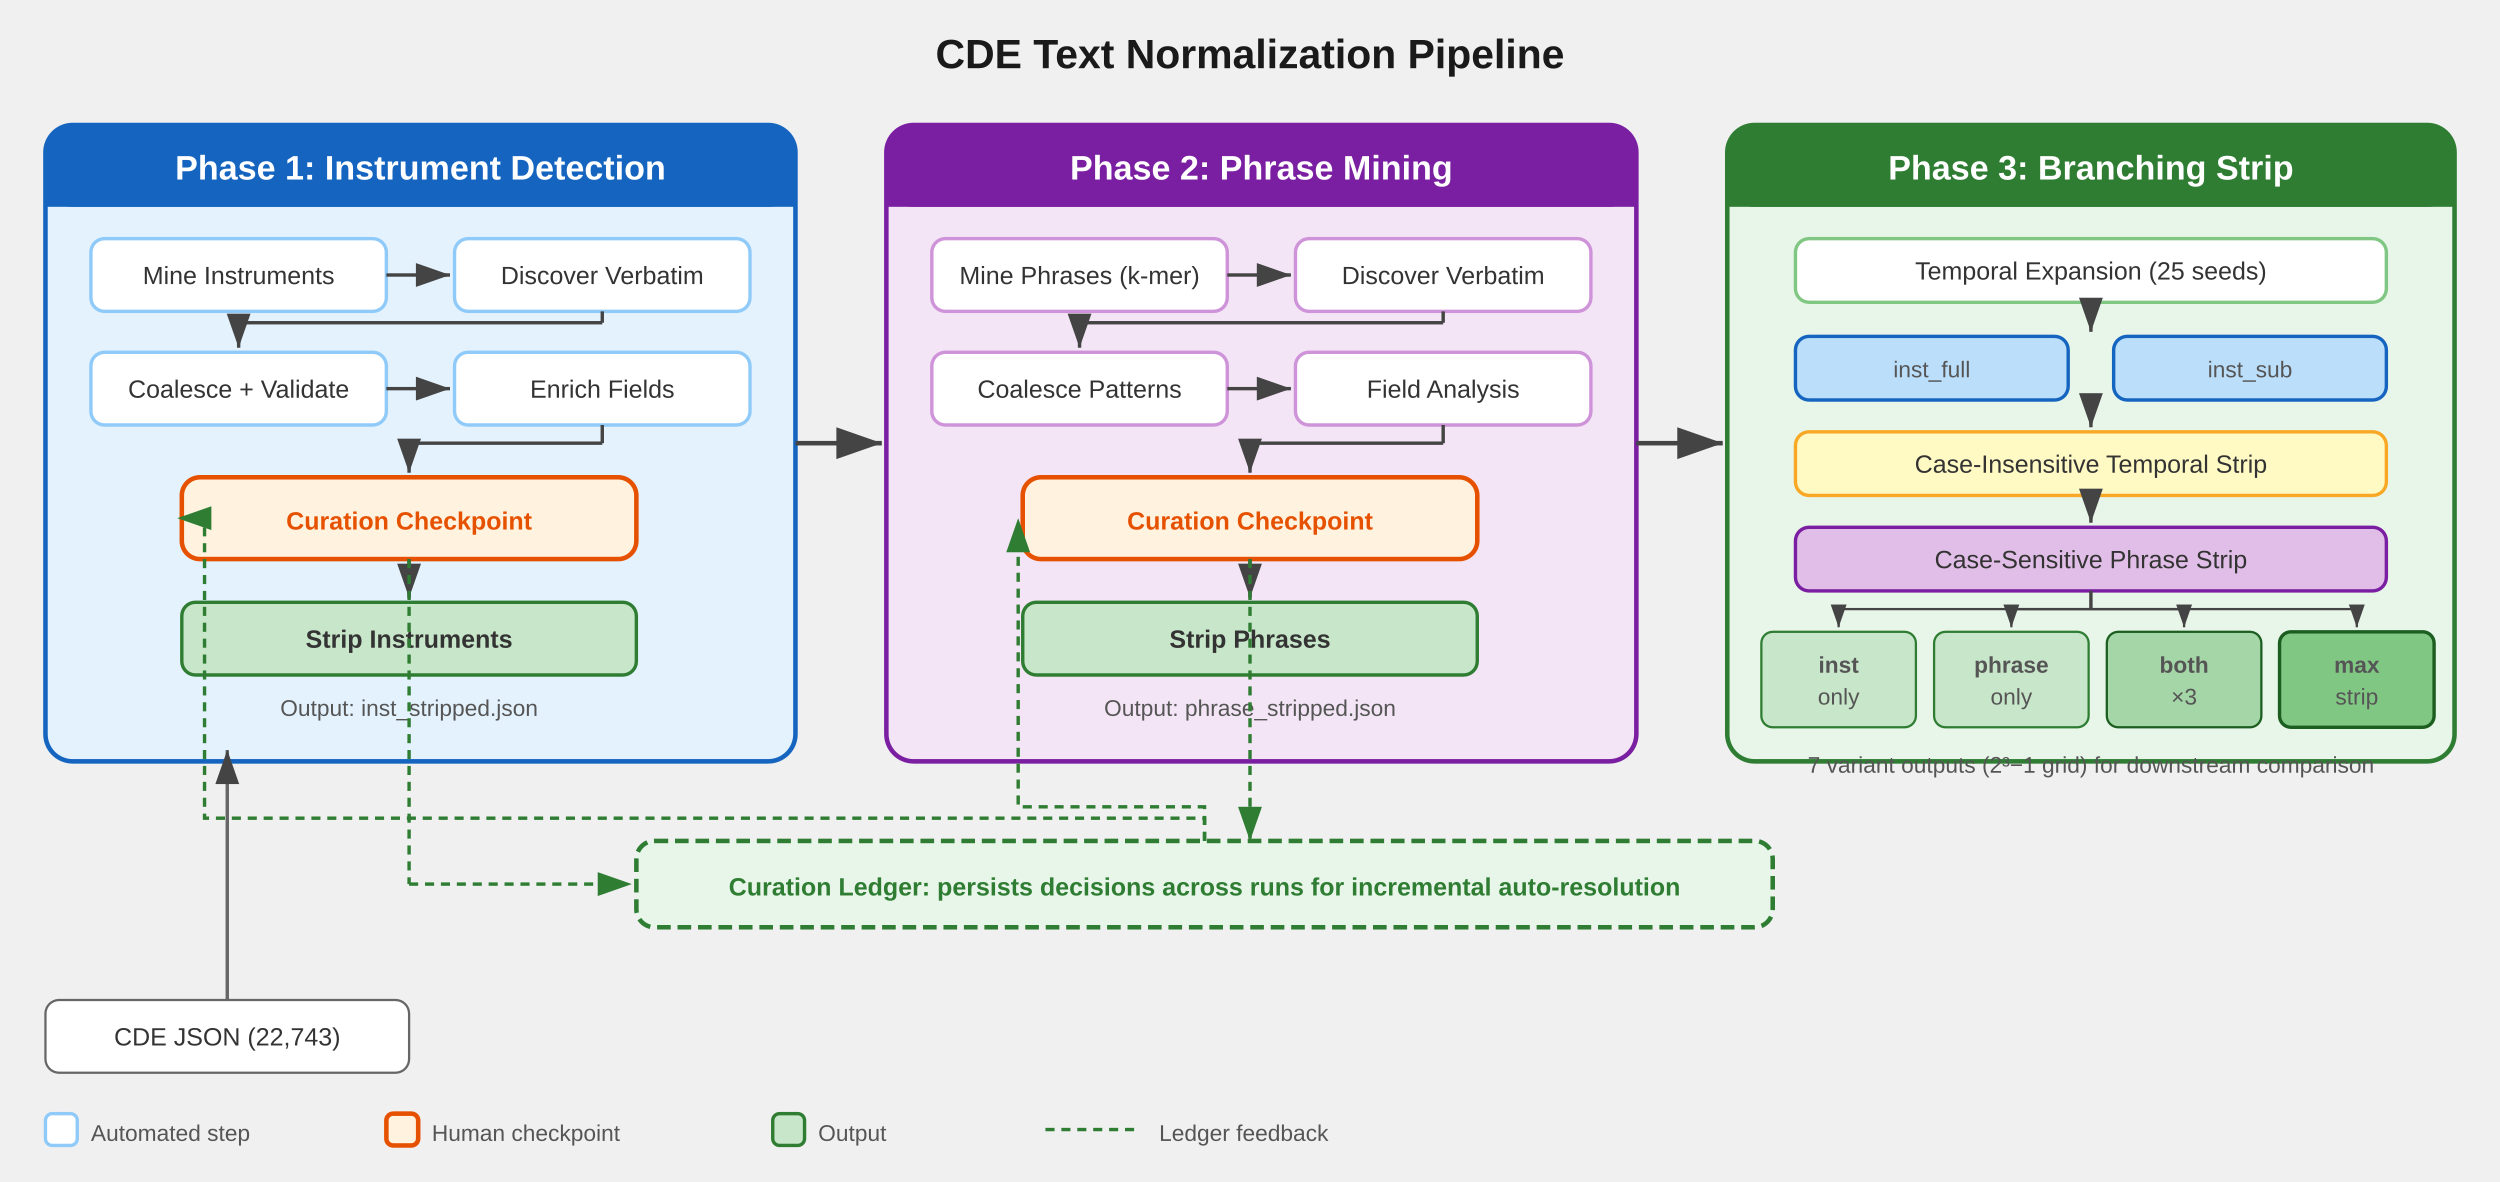
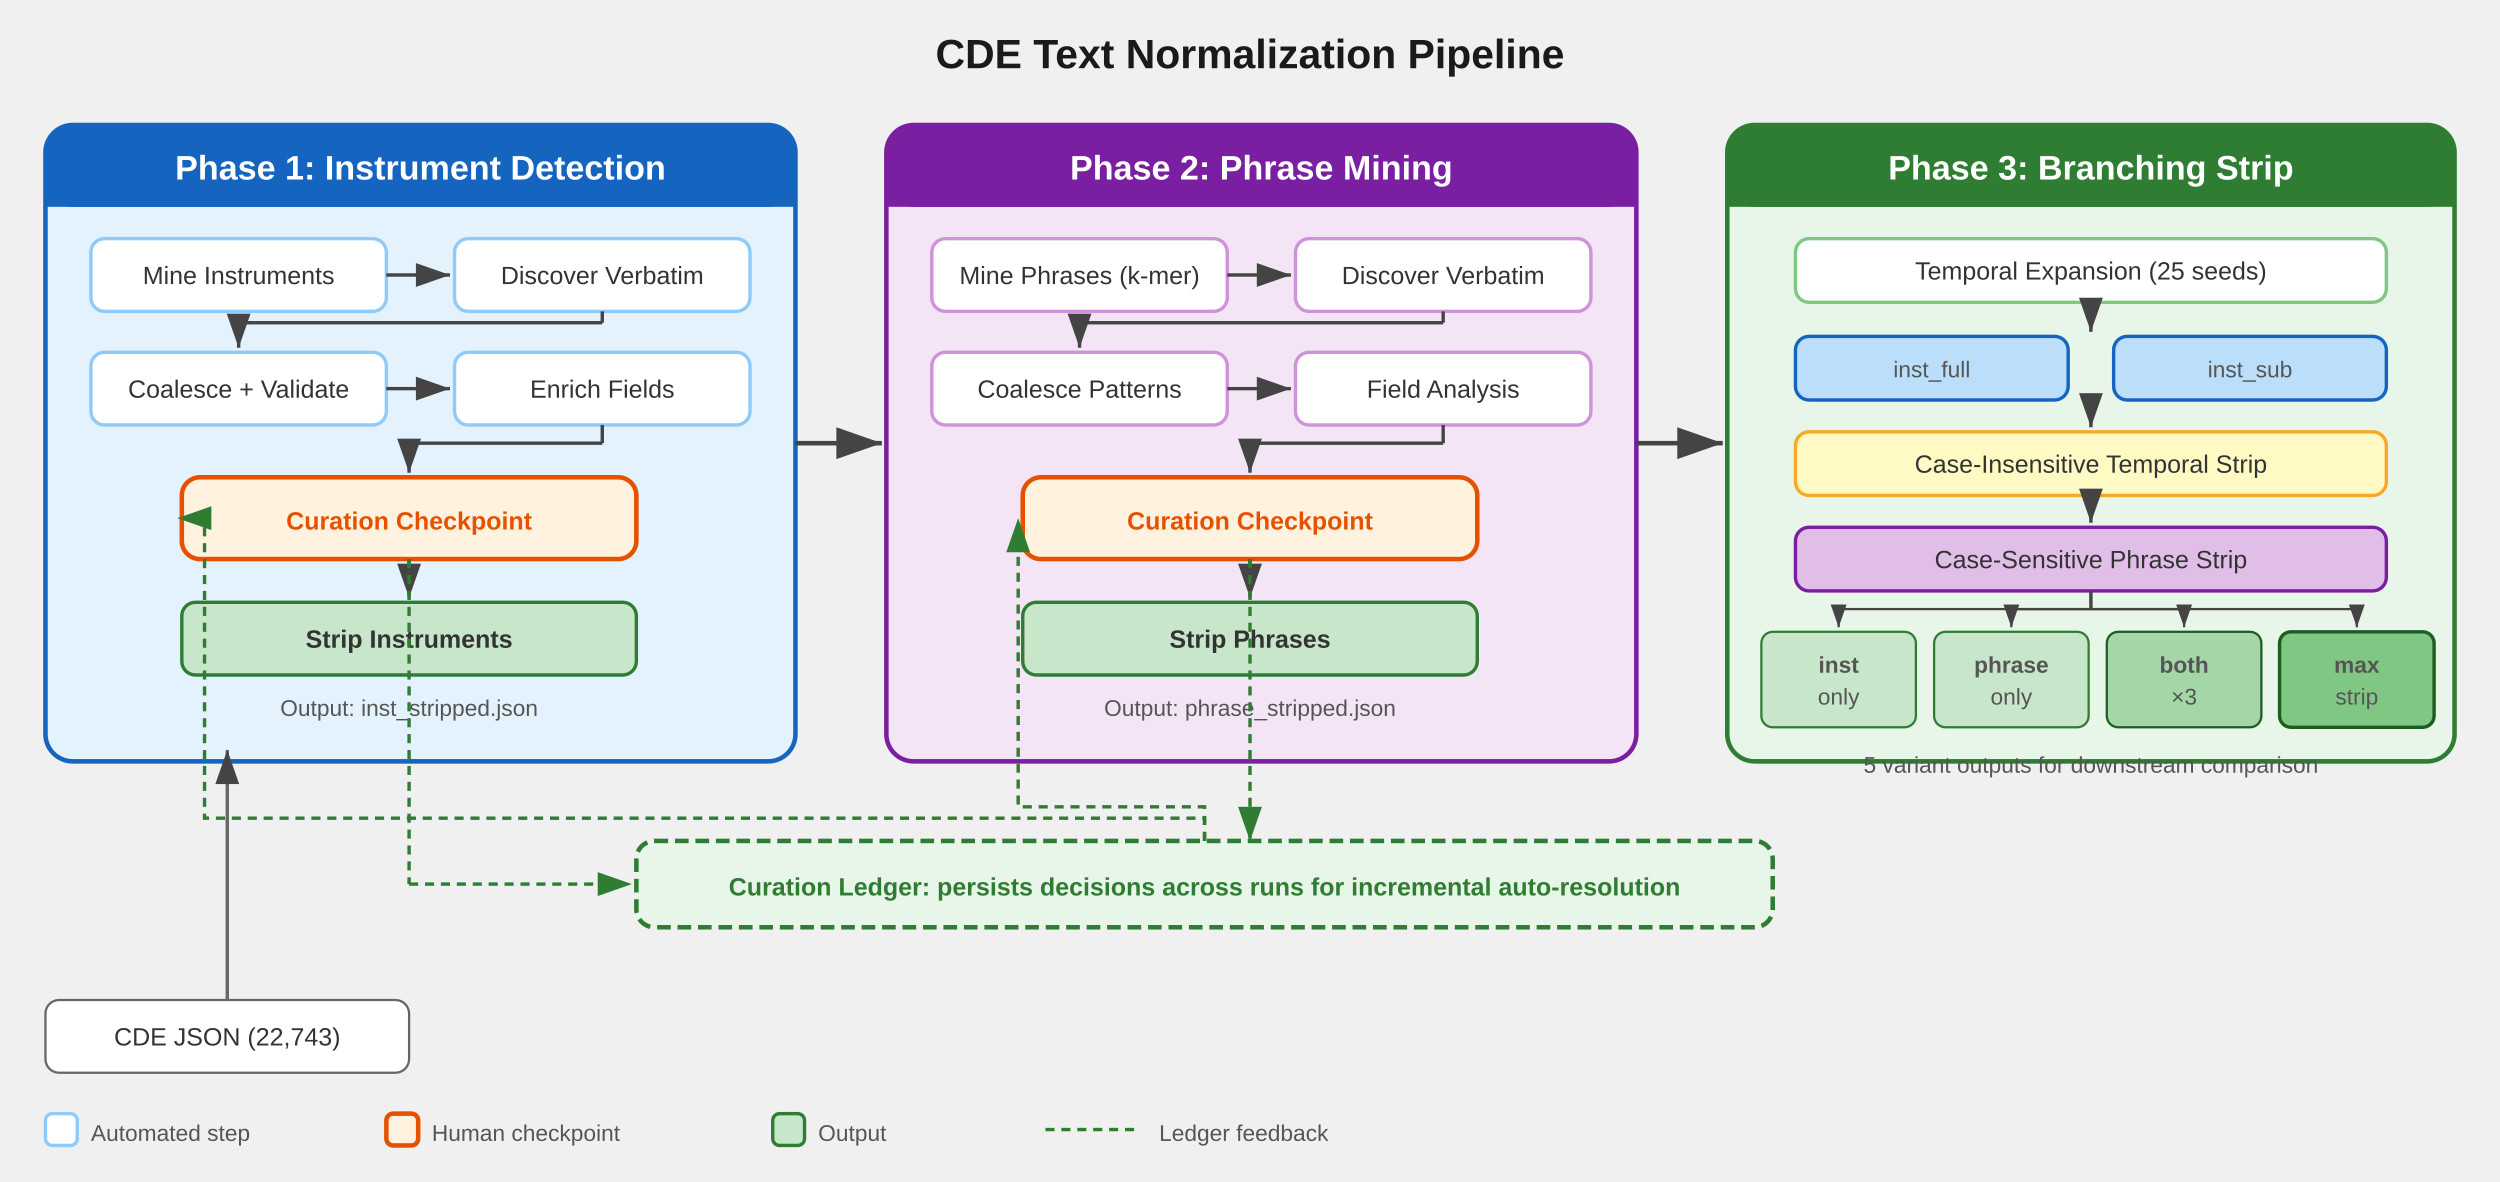
<svg xmlns="http://www.w3.org/2000/svg" viewBox="0 0 1100 520" width="1100" height="520">
  <defs>
    <marker id="arrow" markerWidth="10" markerHeight="7" refX="10" refY="3.5" orient="auto">
      <polygon points="0 0, 10 3.5, 0 7" fill="#444" />
    </marker>
    <marker id="arrow-green" markerWidth="10" markerHeight="7" refX="10" refY="3.5" orient="auto">
      <polygon points="0 0, 10 3.5, 0 7" fill="#2e7d32" />
    </marker>
    <style>
      text { font-family: 'Segoe UI', 'Helvetica Neue', Arial, sans-serif; }
      .title { font-size: 18px; font-weight: 700; fill: #1a1a1a; }
      .phase-label { font-size: 15px; font-weight: 600; fill: #fff; }
      .step-label { font-size: 11px; fill: #333; }
      .step-label-sm { font-size: 10px; fill: #555; }
      .note { font-size: 10px; fill: #666; font-style: italic; }
      .ledger-label { font-size: 11px; fill: #2e7d32; font-weight: 600; }
    </style>
  </defs>
  <text x="550" y="30" text-anchor="middle" class="title">CDE Text Normalization Pipeline</text>
  <rect x="20" y="55" width="330" height="280" rx="12" fill="#e3f2fd" stroke="#1565c0" stroke-width="2" />
  <rect x="20" y="55" width="330" height="36" rx="12" fill="#1565c0" />
  <rect x="20" y="73" width="330" height="18" fill="#1565c0" />
  <text x="185" y="79" text-anchor="middle" class="phase-label">Phase 1: Instrument Detection</text>
  <rect x="40" y="105" width="130" height="32" rx="6" fill="#fff" stroke="#90caf9" stroke-width="1.5" />
  <text x="105" y="125" text-anchor="middle" class="step-label">Mine Instruments</text>
  <rect x="200" y="105" width="130" height="32" rx="6" fill="#fff" stroke="#90caf9" stroke-width="1.5" />
  <text x="265" y="125" text-anchor="middle" class="step-label">Discover Verbatim</text>
  <line x1="170" y1="121" x2="198" y2="121" stroke="#444" stroke-width="1.5" marker-end="url(#arrow)" />
  <rect x="40" y="155" width="130" height="32" rx="6" fill="#fff" stroke="#90caf9" stroke-width="1.5" />
  <text x="105" y="175" text-anchor="middle" class="step-label">Coalesce + Validate</text>
  <line x1="265" y1="137" x2="265" y2="142" stroke="#444" stroke-width="1.5" />
  <line x1="265" y1="142" x2="105" y2="142" stroke="#444" stroke-width="1.5" />
  <line x1="105" y1="142" x2="105" y2="153" stroke="#444" stroke-width="1.5" marker-end="url(#arrow)" />
  <rect x="200" y="155" width="130" height="32" rx="6" fill="#fff" stroke="#90caf9" stroke-width="1.5" />
  <text x="265" y="175" text-anchor="middle" class="step-label">Enrich Fields</text>
  <line x1="170" y1="171" x2="198" y2="171" stroke="#444" stroke-width="1.5" marker-end="url(#arrow)" />
  <rect x="80" y="210" width="200" height="36" rx="8" fill="#fff3e0" stroke="#e65100" stroke-width="2" />
  <text x="180" y="233" text-anchor="middle" class="step-label" style="font-weight:600; fill:#e65100;">Curation Checkpoint</text>
  <line x1="265" y1="187" x2="265" y2="195" stroke="#444" stroke-width="1.5" />
  <line x1="265" y1="195" x2="180" y2="195" stroke="#444" stroke-width="1.5" />
  <line x1="180" y1="195" x2="180" y2="208" stroke="#444" stroke-width="1.5" marker-end="url(#arrow)" />
  <rect x="80" y="265" width="200" height="32" rx="6" fill="#c8e6c9" stroke="#2e7d32" stroke-width="1.5" />
  <text x="180" y="285" text-anchor="middle" class="step-label" style="font-weight:600;">Strip Instruments</text>
  <line x1="180" y1="246" x2="180" y2="263" stroke="#444" stroke-width="1.5" marker-end="url(#arrow)" />
  <text x="180" y="315" text-anchor="middle" class="step-label-sm">Output: inst_stripped.json</text>
  <line x1="350" y1="195" x2="388" y2="195" stroke="#444" stroke-width="2" marker-end="url(#arrow)" />
  <rect x="390" y="55" width="330" height="280" rx="12" fill="#f3e5f5" stroke="#7b1fa2" stroke-width="2" />
  <rect x="390" y="55" width="330" height="36" rx="12" fill="#7b1fa2" />
  <rect x="390" y="73" width="330" height="18" fill="#7b1fa2" />
  <text x="555" y="79" text-anchor="middle" class="phase-label">Phase 2: Phrase Mining</text>
  <rect x="410" y="105" width="130" height="32" rx="6" fill="#fff" stroke="#ce93d8" stroke-width="1.5" />
  <text x="475" y="125" text-anchor="middle" class="step-label">Mine Phrases (k-mer)</text>
  <rect x="570" y="105" width="130" height="32" rx="6" fill="#fff" stroke="#ce93d8" stroke-width="1.5" />
  <text x="635" y="125" text-anchor="middle" class="step-label">Discover Verbatim</text>
  <line x1="540" y1="121" x2="568" y2="121" stroke="#444" stroke-width="1.5" marker-end="url(#arrow)" />
  <rect x="410" y="155" width="130" height="32" rx="6" fill="#fff" stroke="#ce93d8" stroke-width="1.5" />
  <text x="475" y="175" text-anchor="middle" class="step-label">Coalesce Patterns</text>
  <line x1="635" y1="137" x2="635" y2="142" stroke="#444" stroke-width="1.5" />
  <line x1="635" y1="142" x2="475" y2="142" stroke="#444" stroke-width="1.5" />
  <line x1="475" y1="142" x2="475" y2="153" stroke="#444" stroke-width="1.5" marker-end="url(#arrow)" />
  <rect x="570" y="155" width="130" height="32" rx="6" fill="#fff" stroke="#ce93d8" stroke-width="1.5" />
  <text x="635" y="175" text-anchor="middle" class="step-label">Field Analysis</text>
  <line x1="540" y1="171" x2="568" y2="171" stroke="#444" stroke-width="1.5" marker-end="url(#arrow)" />
  <rect x="450" y="210" width="200" height="36" rx="8" fill="#fff3e0" stroke="#e65100" stroke-width="2" />
  <text x="550" y="233" text-anchor="middle" class="step-label" style="font-weight:600; fill:#e65100;">Curation Checkpoint</text>
  <line x1="635" y1="187" x2="635" y2="195" stroke="#444" stroke-width="1.5" />
  <line x1="635" y1="195" x2="550" y2="195" stroke="#444" stroke-width="1.5" />
  <line x1="550" y1="195" x2="550" y2="208" stroke="#444" stroke-width="1.5" marker-end="url(#arrow)" />
  <rect x="450" y="265" width="200" height="32" rx="6" fill="#c8e6c9" stroke="#2e7d32" stroke-width="1.5" />
  <text x="550" y="285" text-anchor="middle" class="step-label" style="font-weight:600;">Strip Phrases</text>
  <line x1="550" y1="246" x2="550" y2="263" stroke="#444" stroke-width="1.5" marker-end="url(#arrow)" />
  <text x="550" y="315" text-anchor="middle" class="step-label-sm">Output: phrase_stripped.json</text>
  <line x1="720" y1="195" x2="758" y2="195" stroke="#444" stroke-width="2" marker-end="url(#arrow)" />
  <rect x="760" y="55" width="320" height="280" rx="12" fill="#e8f5e9" stroke="#2e7d32" stroke-width="2" />
  <rect x="760" y="55" width="320" height="36" rx="12" fill="#2e7d32" />
  <rect x="760" y="73" width="320" height="18" fill="#2e7d32" />
  <text x="920" y="79" text-anchor="middle" class="phase-label">Phase 3: Branching Strip</text>
  <rect x="790" y="105" width="260" height="28" rx="6" fill="#fff" stroke="#81c784" stroke-width="1.5" />
  <text x="920" y="123" text-anchor="middle" class="step-label">Temporal Expansion (25 seeds)</text>
  <rect x="790" y="148" width="120" height="28" rx="6" fill="#bbdefb" stroke="#1565c0" stroke-width="1.5" />
  <text x="850" y="166" text-anchor="middle" class="step-label-sm">inst_full</text>
  <rect x="930" y="148" width="120" height="28" rx="6" fill="#bbdefb" stroke="#1565c0" stroke-width="1.5" />
  <text x="990" y="166" text-anchor="middle" class="step-label-sm">inst_sub</text>
  <rect x="790" y="190" width="260" height="28" rx="6" fill="#fff9c4" stroke="#f9a825" stroke-width="1.5" />
  <text x="920" y="208" text-anchor="middle" class="step-label">Case-Insensitive Temporal Strip</text>
  <rect x="790" y="232" width="260" height="28" rx="6" fill="#e1bee7" stroke="#7b1fa2" stroke-width="1.5" />
  <text x="920" y="250" text-anchor="middle" class="step-label">Case-Sensitive Phrase Strip</text>
  <line x1="920" y1="133" x2="920" y2="146" stroke="#444" stroke-width="1.5" marker-end="url(#arrow)" />
  <line x1="920" y1="176" x2="920" y2="188" stroke="#444" stroke-width="1.5" marker-end="url(#arrow)" />
  <line x1="920" y1="218" x2="920" y2="230" stroke="#444" stroke-width="1.5" marker-end="url(#arrow)" />
  <rect x="775" y="278" width="68" height="42" rx="5" fill="#c8e6c9" stroke="#2e7d32" stroke-width="1" />
  <text x="809" y="296" text-anchor="middle" class="step-label-sm" style="font-weight:600;">inst</text>
  <text x="809" y="310" text-anchor="middle" class="step-label-sm">only</text>
  <rect x="851" y="278" width="68" height="42" rx="5" fill="#c8e6c9" stroke="#2e7d32" stroke-width="1" />
  <text x="885" y="296" text-anchor="middle" class="step-label-sm" style="font-weight:600;">phrase</text>
  <text x="885" y="310" text-anchor="middle" class="step-label-sm">only</text>
  <rect x="927" y="278" width="68" height="42" rx="5" fill="#a5d6a7" stroke="#1b5e20" stroke-width="1" />
  <text x="961" y="296" text-anchor="middle" class="step-label-sm" style="font-weight:600;">both</text>
  <text x="961" y="310" text-anchor="middle" class="step-label-sm">×3</text>
  <rect x="1003" y="278" width="68" height="42" rx="5" fill="#81c784" stroke="#1b5e20" stroke-width="1.5" />
  <text x="1037" y="296" text-anchor="middle" class="step-label-sm" style="font-weight:600;">max</text>
  <text x="1037" y="310" text-anchor="middle" class="step-label-sm">strip</text>
  <line x1="920" y1="260" x2="920" y2="268" stroke="#444" stroke-width="1.5" />
  <line x1="920" y1="268" x2="809" y2="268" stroke="#444" stroke-width="1" />
  <line x1="809" y1="268" x2="809" y2="276" stroke="#444" stroke-width="1" marker-end="url(#arrow)" />
  <line x1="920" y1="268" x2="885" y2="268" stroke="#444" stroke-width="1" />
  <line x1="885" y1="268" x2="885" y2="276" stroke="#444" stroke-width="1" marker-end="url(#arrow)" />
  <line x1="920" y1="268" x2="961" y2="268" stroke="#444" stroke-width="1" />
  <line x1="961" y1="268" x2="961" y2="276" stroke="#444" stroke-width="1" marker-end="url(#arrow)" />
  <line x1="920" y1="268" x2="1037" y2="268" stroke="#444" stroke-width="1" />
  <line x1="1037" y1="268" x2="1037" y2="276" stroke="#444" stroke-width="1" marker-end="url(#arrow)" />
-   <text x="920" y="340" text-anchor="middle" class="step-label-sm">7 variant outputs (2³−1 grid) for downstream comparison</text>
+   <text x="920" y="340" text-anchor="middle" class="step-label-sm">5 variant outputs for downstream comparison</text>
  <rect x="280" y="370" width="500" height="38" rx="8" fill="#e8f5e9" stroke="#2e7d32" stroke-width="2" stroke-dasharray="6,3" />
  <text x="530" y="394" text-anchor="middle" class="ledger-label">Curation Ledger: persists decisions across runs for incremental auto-resolution</text>
  <line x1="180" y1="246" x2="180" y2="389" stroke="#2e7d32" stroke-width="1.5" stroke-dasharray="4,3" />
  <line x1="180" y1="389" x2="278" y2="389" stroke="#2e7d32" stroke-width="1.5" stroke-dasharray="4,3" marker-end="url(#arrow-green)" />
  <line x1="550" y1="246" x2="550" y2="370" stroke="#2e7d32" stroke-width="1.5" stroke-dasharray="4,3" marker-end="url(#arrow-green)" />
  <path d="M 530 370 L 530 360 L 90 360 L 90 228 L 78 228" stroke="#2e7d32" stroke-width="1.5" stroke-dasharray="4,3" fill="none" marker-end="url(#arrow-green)" />
  <path d="M 530 370 L 530 355 L 448 355 L 448 228" stroke="#2e7d32" stroke-width="1.5" stroke-dasharray="4,3" fill="none" marker-end="url(#arrow-green)" />
  <rect x="20" y="440" width="160" height="32" rx="6" fill="#fff" stroke="#666" stroke-width="1" />
  <text x="100" y="460" text-anchor="middle" class="step-label">CDE JSON (22,743)</text>
  <line x1="100" y1="440" x2="100" y2="335" stroke="#666" stroke-width="1.5" />
  <line x1="100" y1="335" x2="100" y2="330" stroke="#666" stroke-width="1.5" marker-end="url(#arrow)" />
  <rect x="20" y="490" width="14" height="14" rx="3" fill="#fff" stroke="#90caf9" stroke-width="1.5" />
  <text x="40" y="502" class="step-label-sm">Automated step</text>
  <rect x="170" y="490" width="14" height="14" rx="3" fill="#fff3e0" stroke="#e65100" stroke-width="2" />
  <text x="190" y="502" class="step-label-sm">Human checkpoint</text>
  <rect x="340" y="490" width="14" height="14" rx="3" fill="#c8e6c9" stroke="#2e7d32" stroke-width="1.5" />
  <text x="360" y="502" class="step-label-sm">Output</text>
  <line x1="460" y1="497" x2="500" y2="497" stroke="#2e7d32" stroke-width="1.5" stroke-dasharray="4,3" />
  <text x="510" y="502" class="step-label-sm">Ledger feedback</text>
</svg>
